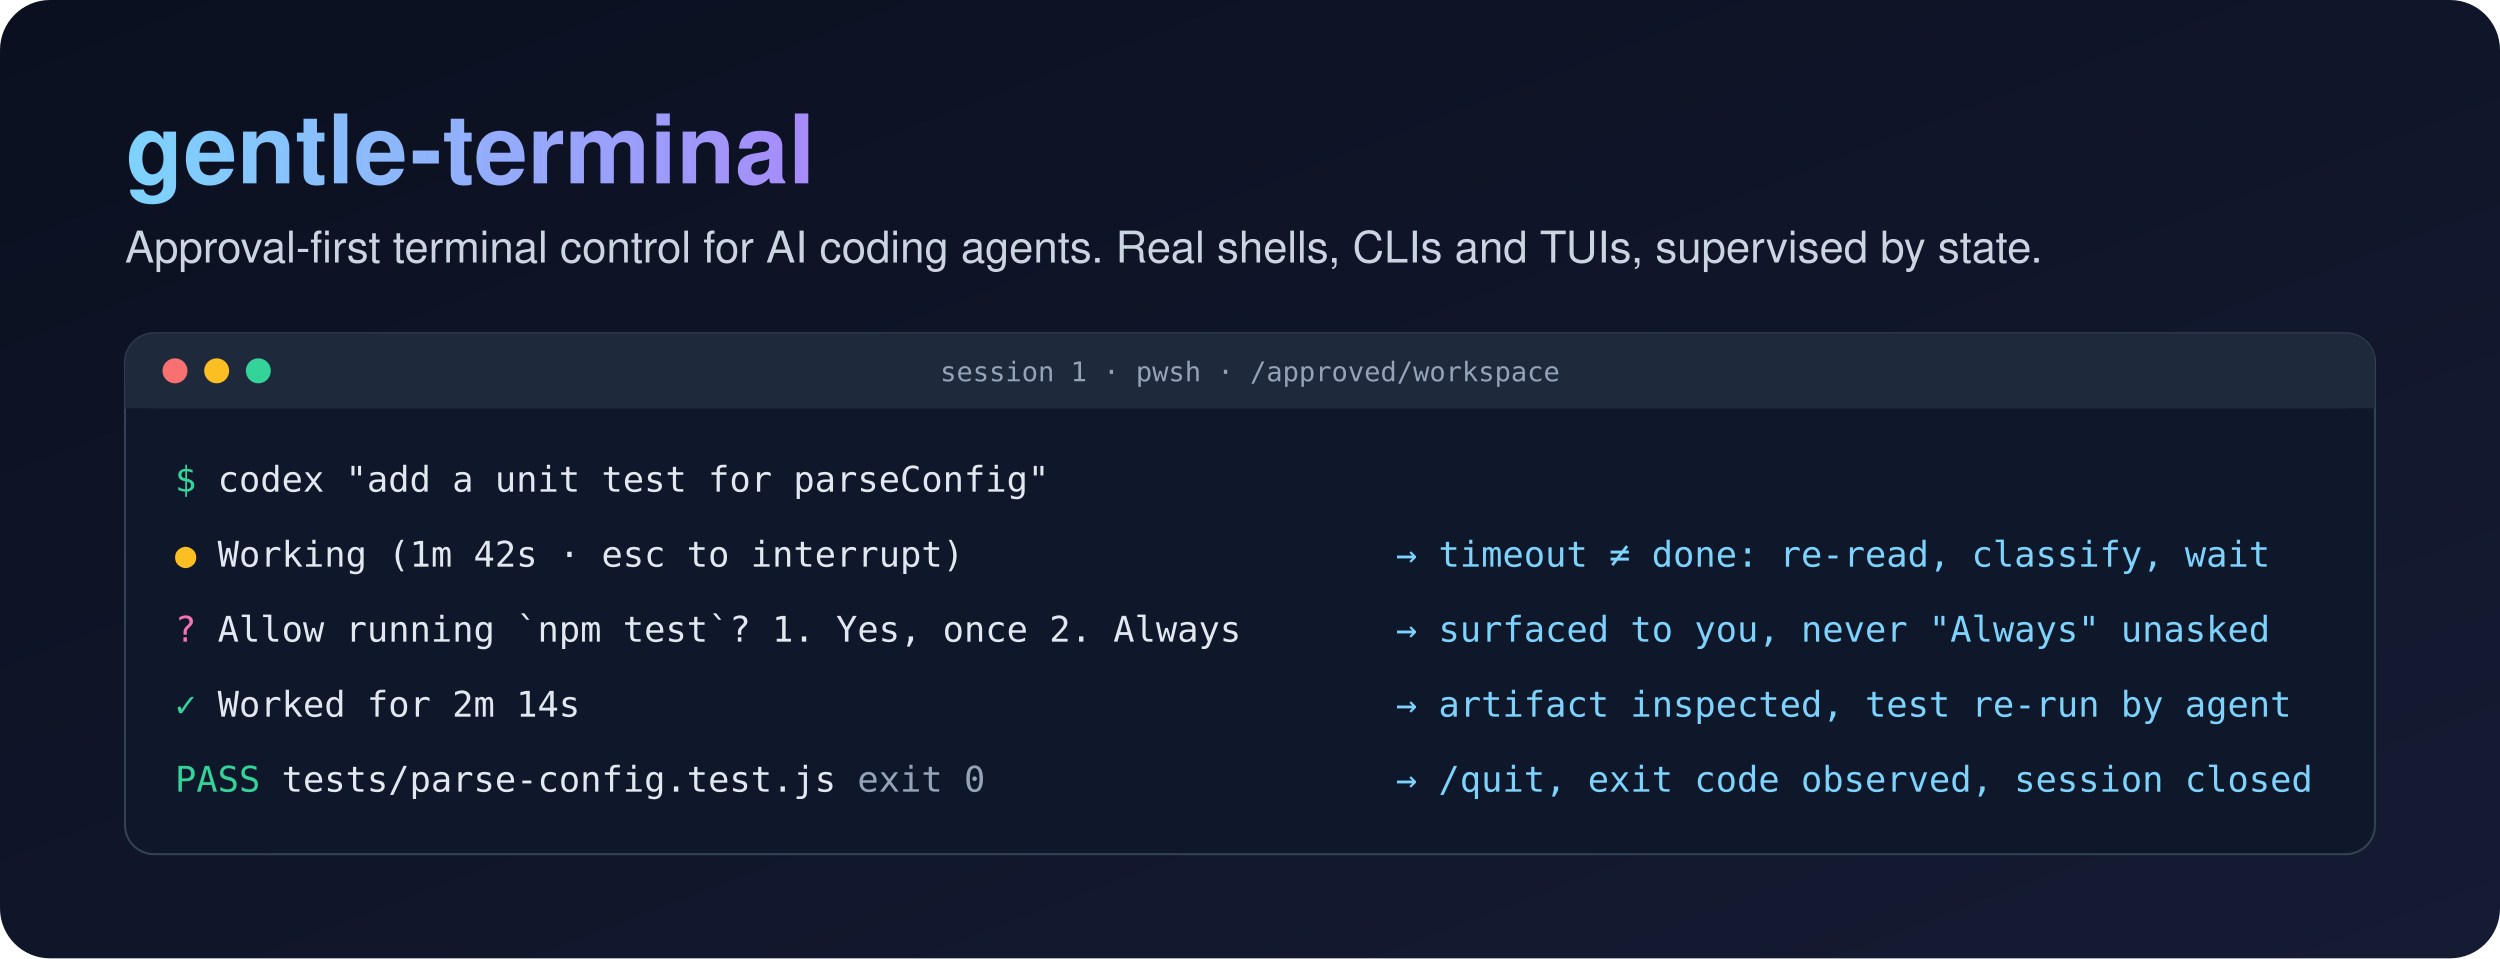
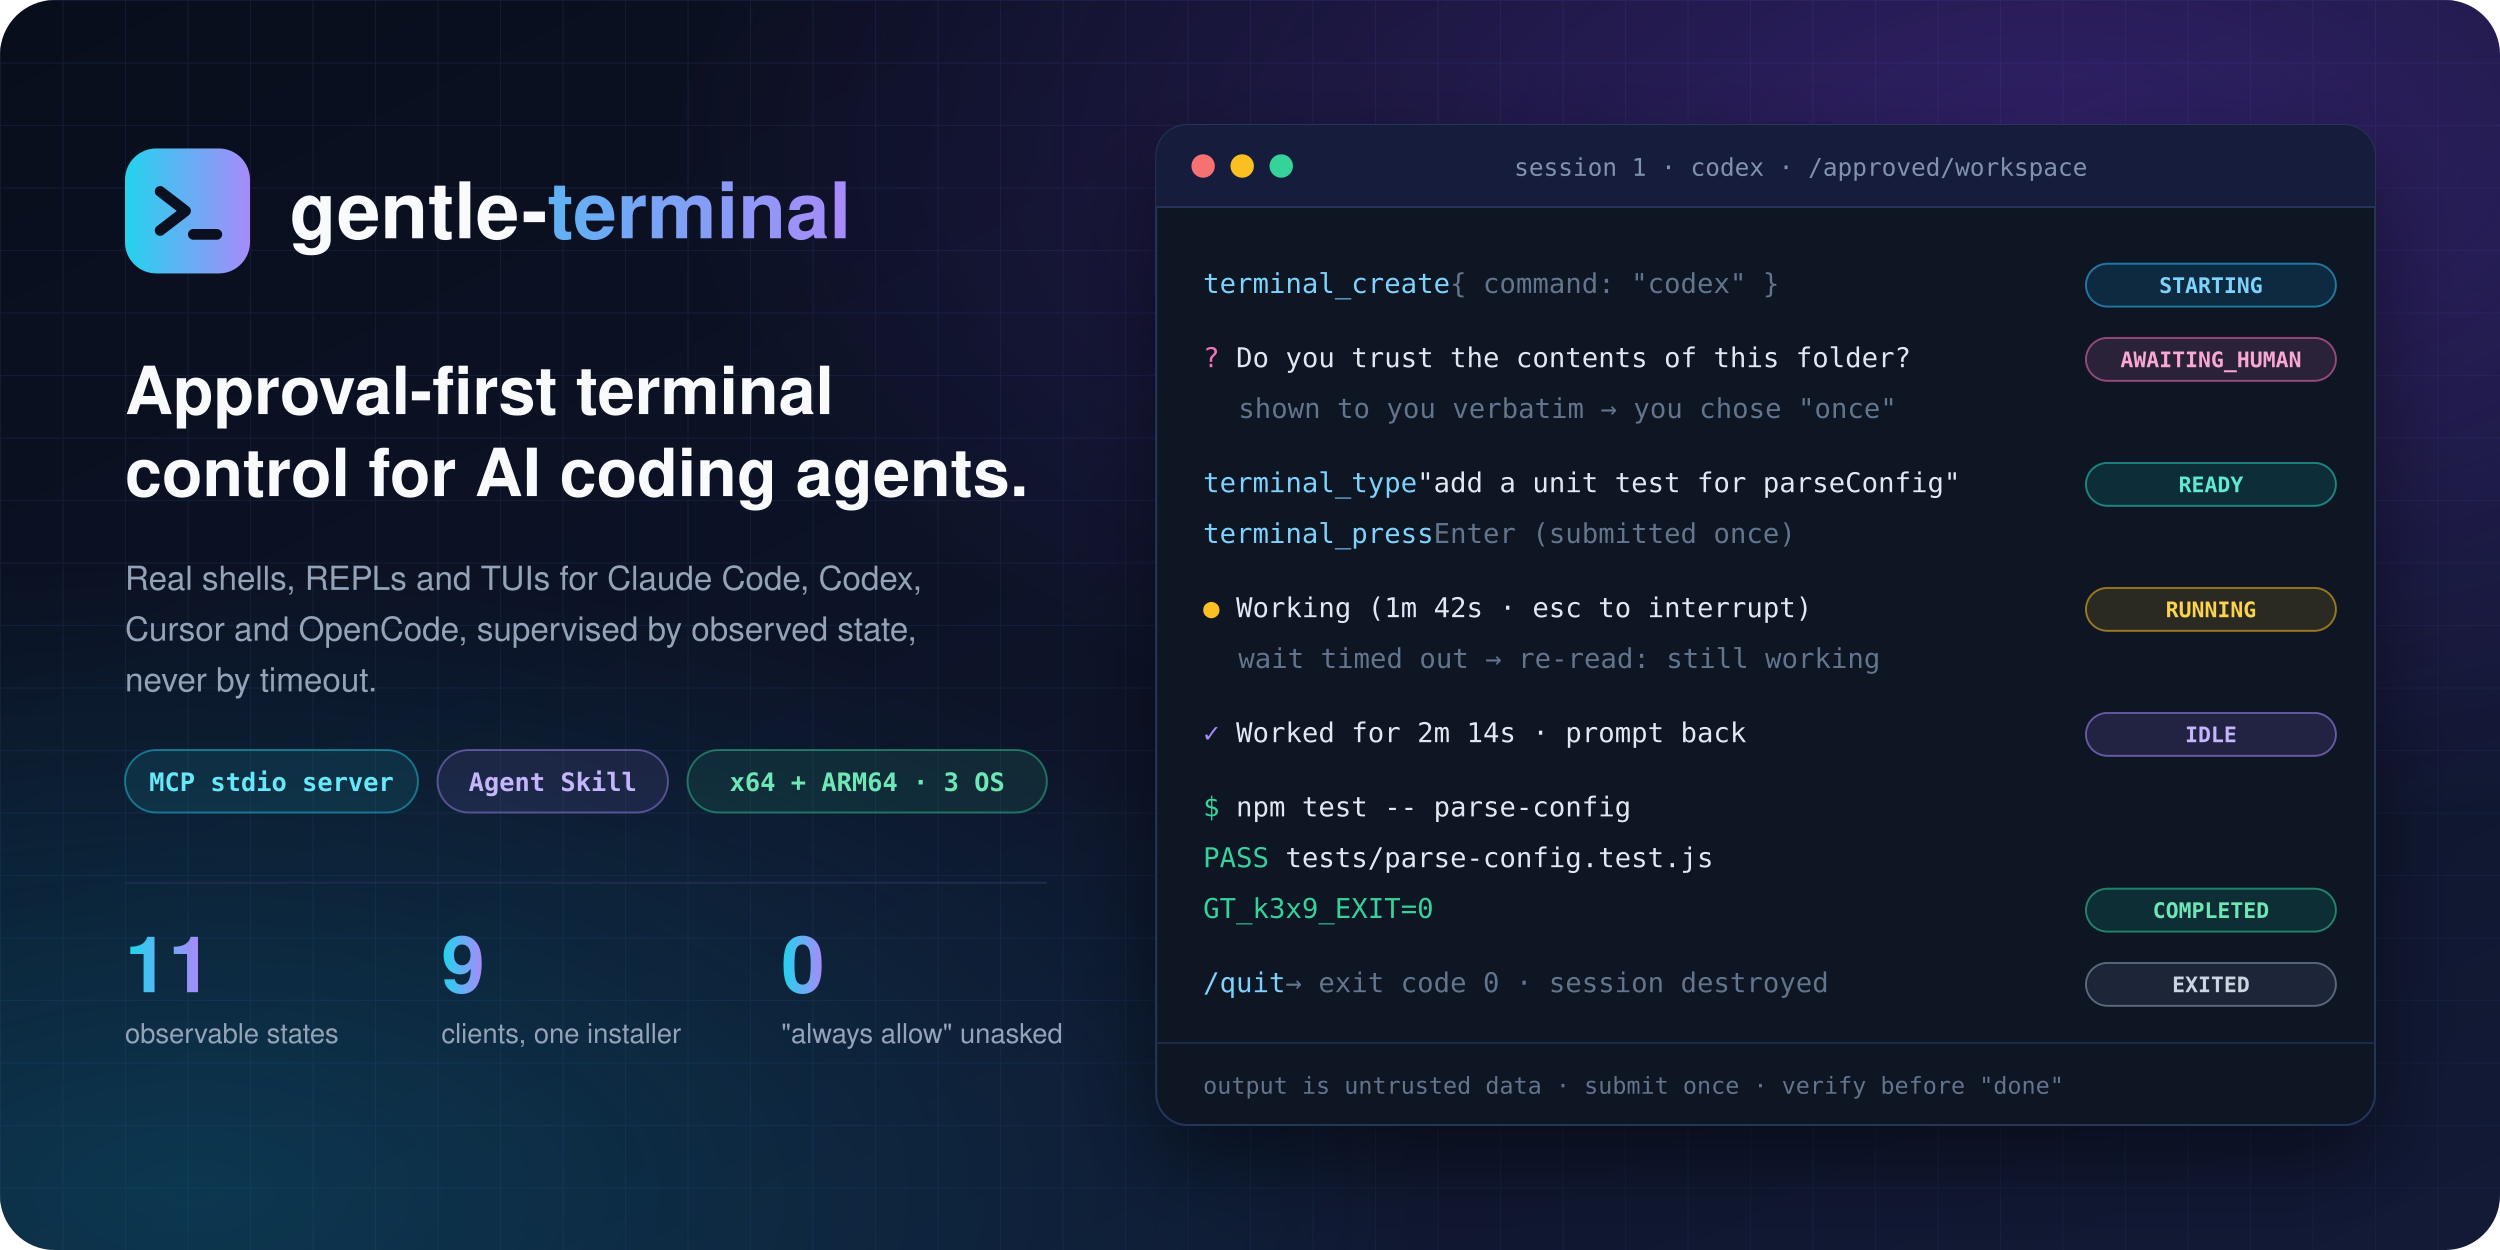
- <svg xmlns="http://www.w3.org/2000/svg" width="1200" height="460" viewBox="0 0 1200 460" role="img" aria-labelledby="title desc">
+ <svg xmlns="http://www.w3.org/2000/svg" width="1280" height="640" viewBox="0 0 1280 640" role="img" aria-labelledby="title desc">
  <defs>
    <linearGradient id="bg" x1="0" y1="0" x2="1" y2="1">
-       <stop offset="0" stop-color="#0b1020" />
-       <stop offset="1" stop-color="#151b33" />
+       <stop offset="0" stop-color="#090e1c" />
+       <stop offset="1" stop-color="#121a36" />
    </linearGradient>
    <linearGradient id="accent" x1="0" y1="0" x2="1" y2="0">
-       <stop offset="0" stop-color="#7dd3fc" />
+       <stop offset="0" stop-color="#22d3ee" />
      <stop offset="1" stop-color="#a78bfa" />
    </linearGradient>
+     <radialGradient id="glowViolet" cx="0.82" cy="0.12" r="0.55">
+       <stop offset="0" stop-color="#7c3aed" stop-opacity="0.32" />
+       <stop offset="1" stop-color="#7c3aed" stop-opacity="0" />
+     </radialGradient>
+     <radialGradient id="glowCyan" cx="0.08" cy="0.95" r="0.5">
+       <stop offset="0" stop-color="#0891b2" stop-opacity="0.28" />
+       <stop offset="1" stop-color="#0891b2" stop-opacity="0" />
+     </radialGradient>
+     <pattern id="grid" width="32" height="32" patternUnits="userSpaceOnUse">
+       <path d="M32 0H0V32" fill="none" stroke="#1a2547" stroke-width="1" />
+     </pattern>
+     <filter id="shadow" x="-10%" y="-10%" width="120%" height="130%">
+       <feDropShadow dx="0" dy="18" stdDeviation="22" flood-color="#000000" flood-opacity="0.45" />
+     </filter>
  </defs>
-   <rect width="1200" height="460" rx="24" fill="url(#bg)" />
-   <text x="60" y="88" font-family="ui-sans-serif, -apple-system, Segoe UI, Helvetica, Arial, sans-serif" font-size="46" font-weight="700" fill="url(#accent)">gentle-terminal</text>
-   <text x="60" y="126" font-family="ui-sans-serif, -apple-system, Segoe UI, Helvetica, Arial, sans-serif" font-size="21" fill="#cbd5e1">Approval-first terminal control for AI coding agents. Real shells, CLIs and TUIs, supervised by state.</text>
-   <g transform="translate(60 160)">
-     <rect width="1080" height="250" rx="14" fill="#0f172a" stroke="#334155" />
-     <rect width="1080" height="36" rx="14" fill="#1e293b" />
-     <rect y="22" width="1080" height="14" fill="#1e293b" />
-     <circle cx="24" cy="18" r="6" fill="#f87171" />
-     <circle cx="44" cy="18" r="6" fill="#fbbf24" />
-     <circle cx="64" cy="18" r="6" fill="#34d399" />
-     <text x="540" y="23" text-anchor="middle" font-family="ui-monospace, SFMono-Regular, Menlo, Consolas, monospace" font-size="13" fill="#94a3b8">session 1 · pwsh · /approved/workspace</text>
-     <g font-family="ui-monospace, SFMono-Regular, Menlo, Consolas, monospace" font-size="17">
-       <text x="24" y="76" fill="#e2e8f0">
-         <tspan fill="#34d399">$</tspan> codex "add a unit test for parseConfig"</text>
-       <text x="24" y="112" fill="#e2e8f0">
+   <rect width="1280" height="640" rx="28" fill="url(#bg)" />
+   <rect width="1280" height="640" rx="28" fill="url(#grid)" opacity="0.55" />
+   <rect width="1280" height="640" rx="28" fill="url(#glowViolet)" />
+   <rect width="1280" height="640" rx="28" fill="url(#glowCyan)" />
+   <g transform="translate(64 76)">
+     <rect width="64" height="64" rx="16" fill="url(#accent)" />
+     <path d="M18 22 L31 32 L18 42" fill="none" stroke="#0b1020" stroke-width="5.5" stroke-linecap="round" stroke-linejoin="round" />
+     <path d="M35 44 H47" fill="none" stroke="#0b1020" stroke-width="5.5" stroke-linecap="round" />
+   </g>
+   <text x="148" y="122" font-family="ui-sans-serif, -apple-system, Segoe UI, Helvetica, Arial, sans-serif" font-size="40" font-weight="700" fill="#f8fafc">gentle-<tspan fill="url(#accent)">terminal</tspan>
+   </text>
+   <g font-family="ui-sans-serif, -apple-system, Segoe UI, Helvetica, Arial, sans-serif">
+     <text x="64" y="212" font-size="34" font-weight="700" fill="#f8fafc">Approval-first terminal</text>
+     <text x="64" y="254" font-size="34" font-weight="700" fill="#f8fafc">control for AI coding agents.</text>
+     <text x="64" y="302" font-size="17" fill="#94a3b8">Real shells, REPLs and TUIs for Claude Code, Codex,</text>
+     <text x="64" y="328" font-size="17" fill="#94a3b8">Cursor and OpenCode, supervised by observed state,</text>
+     <text x="64" y="354" font-size="17" fill="#94a3b8">never by timeout.</text>
+   </g>
+   <g font-family="ui-monospace, SFMono-Regular, Menlo, Consolas, monospace" font-size="13" font-weight="600">
+     <rect x="64" y="384" width="150" height="32" rx="16" fill="#22d3ee" fill-opacity="0.10" stroke="#22d3ee" stroke-opacity="0.45" />
+     <text x="139" y="405" text-anchor="middle" fill="#67e8f9">MCP stdio server</text>
+     <rect x="224" y="384" width="118" height="32" rx="16" fill="#a78bfa" fill-opacity="0.10" stroke="#a78bfa" stroke-opacity="0.45" />
+     <text x="283" y="405" text-anchor="middle" fill="#c4b5fd">Agent Skill</text>
+     <rect x="352" y="384" width="184" height="32" rx="16" fill="#34d399" fill-opacity="0.10" stroke="#34d399" stroke-opacity="0.45" />
+     <text x="444" y="405" text-anchor="middle" fill="#6ee7b7">x64 + ARM64 · 3 OS</text>
+   </g>
+   <g font-family="ui-sans-serif, -apple-system, Segoe UI, Helvetica, Arial, sans-serif">
+     <line x1="64" y1="452" x2="536" y2="452" stroke="#1f2b4d" />
+     <text x="64" y="508" font-size="40" font-weight="800" fill="url(#accent)">11</text>
+     <text x="64" y="534" font-size="14" fill="#94a3b8">observable states</text>
+     <text x="226" y="508" font-size="40" font-weight="800" fill="url(#accent)">9</text>
+     <text x="226" y="534" font-size="14" fill="#94a3b8">clients, one installer</text>
+     <text x="400" y="508" font-size="40" font-weight="800" fill="url(#accent)">0</text>
+     <text x="400" y="534" font-size="14" fill="#94a3b8">"always allow" unasked</text>
+   </g>
+   <g transform="translate(592 64)" filter="url(#shadow)">
+     <rect width="624" height="512" rx="16" fill="#0b1224" stroke="#26345a" />
+     <path d="M16 0 H608 A16 16 0 0 1 624 16 V42 H0 V16 A16 16 0 0 1 16 0 Z" fill="#141e3a" />
+     <line x1="0" y1="42" x2="624" y2="42" stroke="#26345a" />
+     <circle cx="24" cy="21" r="6" fill="#f87171" />
+     <circle cx="44" cy="21" r="6" fill="#fbbf24" />
+     <circle cx="64" cy="21" r="6" fill="#34d399" />
+     <text x="330" y="26" text-anchor="middle" font-family="ui-monospace, SFMono-Regular, Menlo, Consolas, monospace" font-size="12.5" fill="#8391b0">session 1 · codex · /approved/workspace</text>
+     <g font-family="ui-monospace, SFMono-Regular, Menlo, Consolas, monospace" font-size="14">
+       <text x="24" y="86" fill="#7dd3fc">terminal_create<tspan fill="#64748b"> { command: "codex" }</tspan>
+       </text>
+       <text x="24" y="124" fill="#e2e8f0">
+         <tspan fill="#f472b6">?</tspan> Do you trust the contents of this folder?</text>
+       <text x="42" y="150" fill="#64748b">shown to you verbatim → you chose "once"</text>
+       <text x="24" y="188" fill="#7dd3fc">terminal_type<tspan fill="#e2e8f0"> "add a unit test for parseConfig"</tspan>
+       </text>
+       <text x="24" y="214" fill="#7dd3fc">terminal_press<tspan fill="#64748b"> Enter   (submitted once)</tspan>
+       </text>
+       <text x="24" y="252" fill="#e2e8f0">
        <tspan fill="#fbbf24">●</tspan> Working (1m 42s · esc to interrupt)</text>
-       <text x="610" y="112" fill="#7dd3fc">→ timeout ≠ done: re-read, classify, wait</text>
-       <text x="24" y="148" fill="#e2e8f0">
-         <tspan fill="#f472b6">?</tspan> Allow running `npm test`?  1. Yes, once  2. Always</text>
-       <text x="610" y="148" fill="#7dd3fc">→ surfaced to you, never "Always" unasked</text>
-       <text x="24" y="184" fill="#e2e8f0">
-         <tspan fill="#34d399">✓</tspan> Worked for 2m 14s</text>
-       <text x="610" y="184" fill="#7dd3fc">→ artifact inspected, test re-run by agent</text>
-       <text x="24" y="220" fill="#e2e8f0">
-         <tspan fill="#34d399">PASS</tspan> tests/parse-config.test.js   <tspan fill="#94a3b8">exit 0</tspan>
+       <text x="42" y="278" fill="#64748b">wait timed out → re-read: still working</text>
+       <text x="24" y="316" fill="#e2e8f0">
+         <tspan fill="#a78bfa">✓</tspan> Worked for 2m 14s · prompt back</text>
+       <text x="24" y="354" fill="#e2e8f0">
+         <tspan fill="#34d399">$</tspan> npm test -- parse-config</text>
+       <text x="24" y="380" fill="#e2e8f0">
+         <tspan fill="#34d399">PASS</tspan> tests/parse-config.test.js</text>
+       <text x="24" y="406" fill="#34d399">GT_k3x9_EXIT=0</text>
+       <text x="24" y="444" fill="#7dd3fc">/quit<tspan fill="#64748b">  → exit code 0 · session destroyed</tspan>
      </text>
-       <text x="610" y="220" fill="#7dd3fc">→ /quit, exit code observed, session closed</text>
    </g>
+     <g font-family="ui-monospace, SFMono-Regular, Menlo, Consolas, monospace" font-size="11" font-weight="700" text-anchor="middle">
+       <rect x="476" y="71" width="128" height="22" rx="11" fill="#38bdf8" fill-opacity="0.14" stroke="#38bdf8" stroke-opacity="0.55" />
+       <text x="540" y="86" fill="#7dd3fc">STARTING</text>
+       <rect x="476" y="109" width="128" height="22" rx="11" fill="#f472b6" fill-opacity="0.14" stroke="#f472b6" stroke-opacity="0.55" />
+       <text x="540" y="124" fill="#f9a8d4">AWAITING_HUMAN</text>
+       <rect x="476" y="173" width="128" height="22" rx="11" fill="#2dd4bf" fill-opacity="0.14" stroke="#2dd4bf" stroke-opacity="0.55" />
+       <text x="540" y="188" fill="#5eead4">READY</text>
+       <rect x="476" y="237" width="128" height="22" rx="11" fill="#fbbf24" fill-opacity="0.14" stroke="#fbbf24" stroke-opacity="0.55" />
+       <text x="540" y="252" fill="#fcd34d">RUNNING</text>
+       <rect x="476" y="301" width="128" height="22" rx="11" fill="#a78bfa" fill-opacity="0.14" stroke="#a78bfa" stroke-opacity="0.55" />
+       <text x="540" y="316" fill="#c4b5fd">IDLE</text>
+       <rect x="476" y="391" width="128" height="22" rx="11" fill="#34d399" fill-opacity="0.14" stroke="#34d399" stroke-opacity="0.55" />
+       <text x="540" y="406" fill="#6ee7b7">COMPLETED</text>
+       <rect x="476" y="429" width="128" height="22" rx="11" fill="#94a3b8" fill-opacity="0.14" stroke="#94a3b8" stroke-opacity="0.55" />
+       <text x="540" y="444" fill="#cbd5e1">EXITED</text>
+     </g>
+     <line x1="0" y1="470" x2="624" y2="470" stroke="#1d2a4c" />
+     <text x="24" y="496" font-family="ui-monospace, SFMono-Regular, Menlo, Consolas, monospace" font-size="12" fill="#64748b">output is untrusted data · submit once · verify before "done"</text>
  </g>
</svg>
